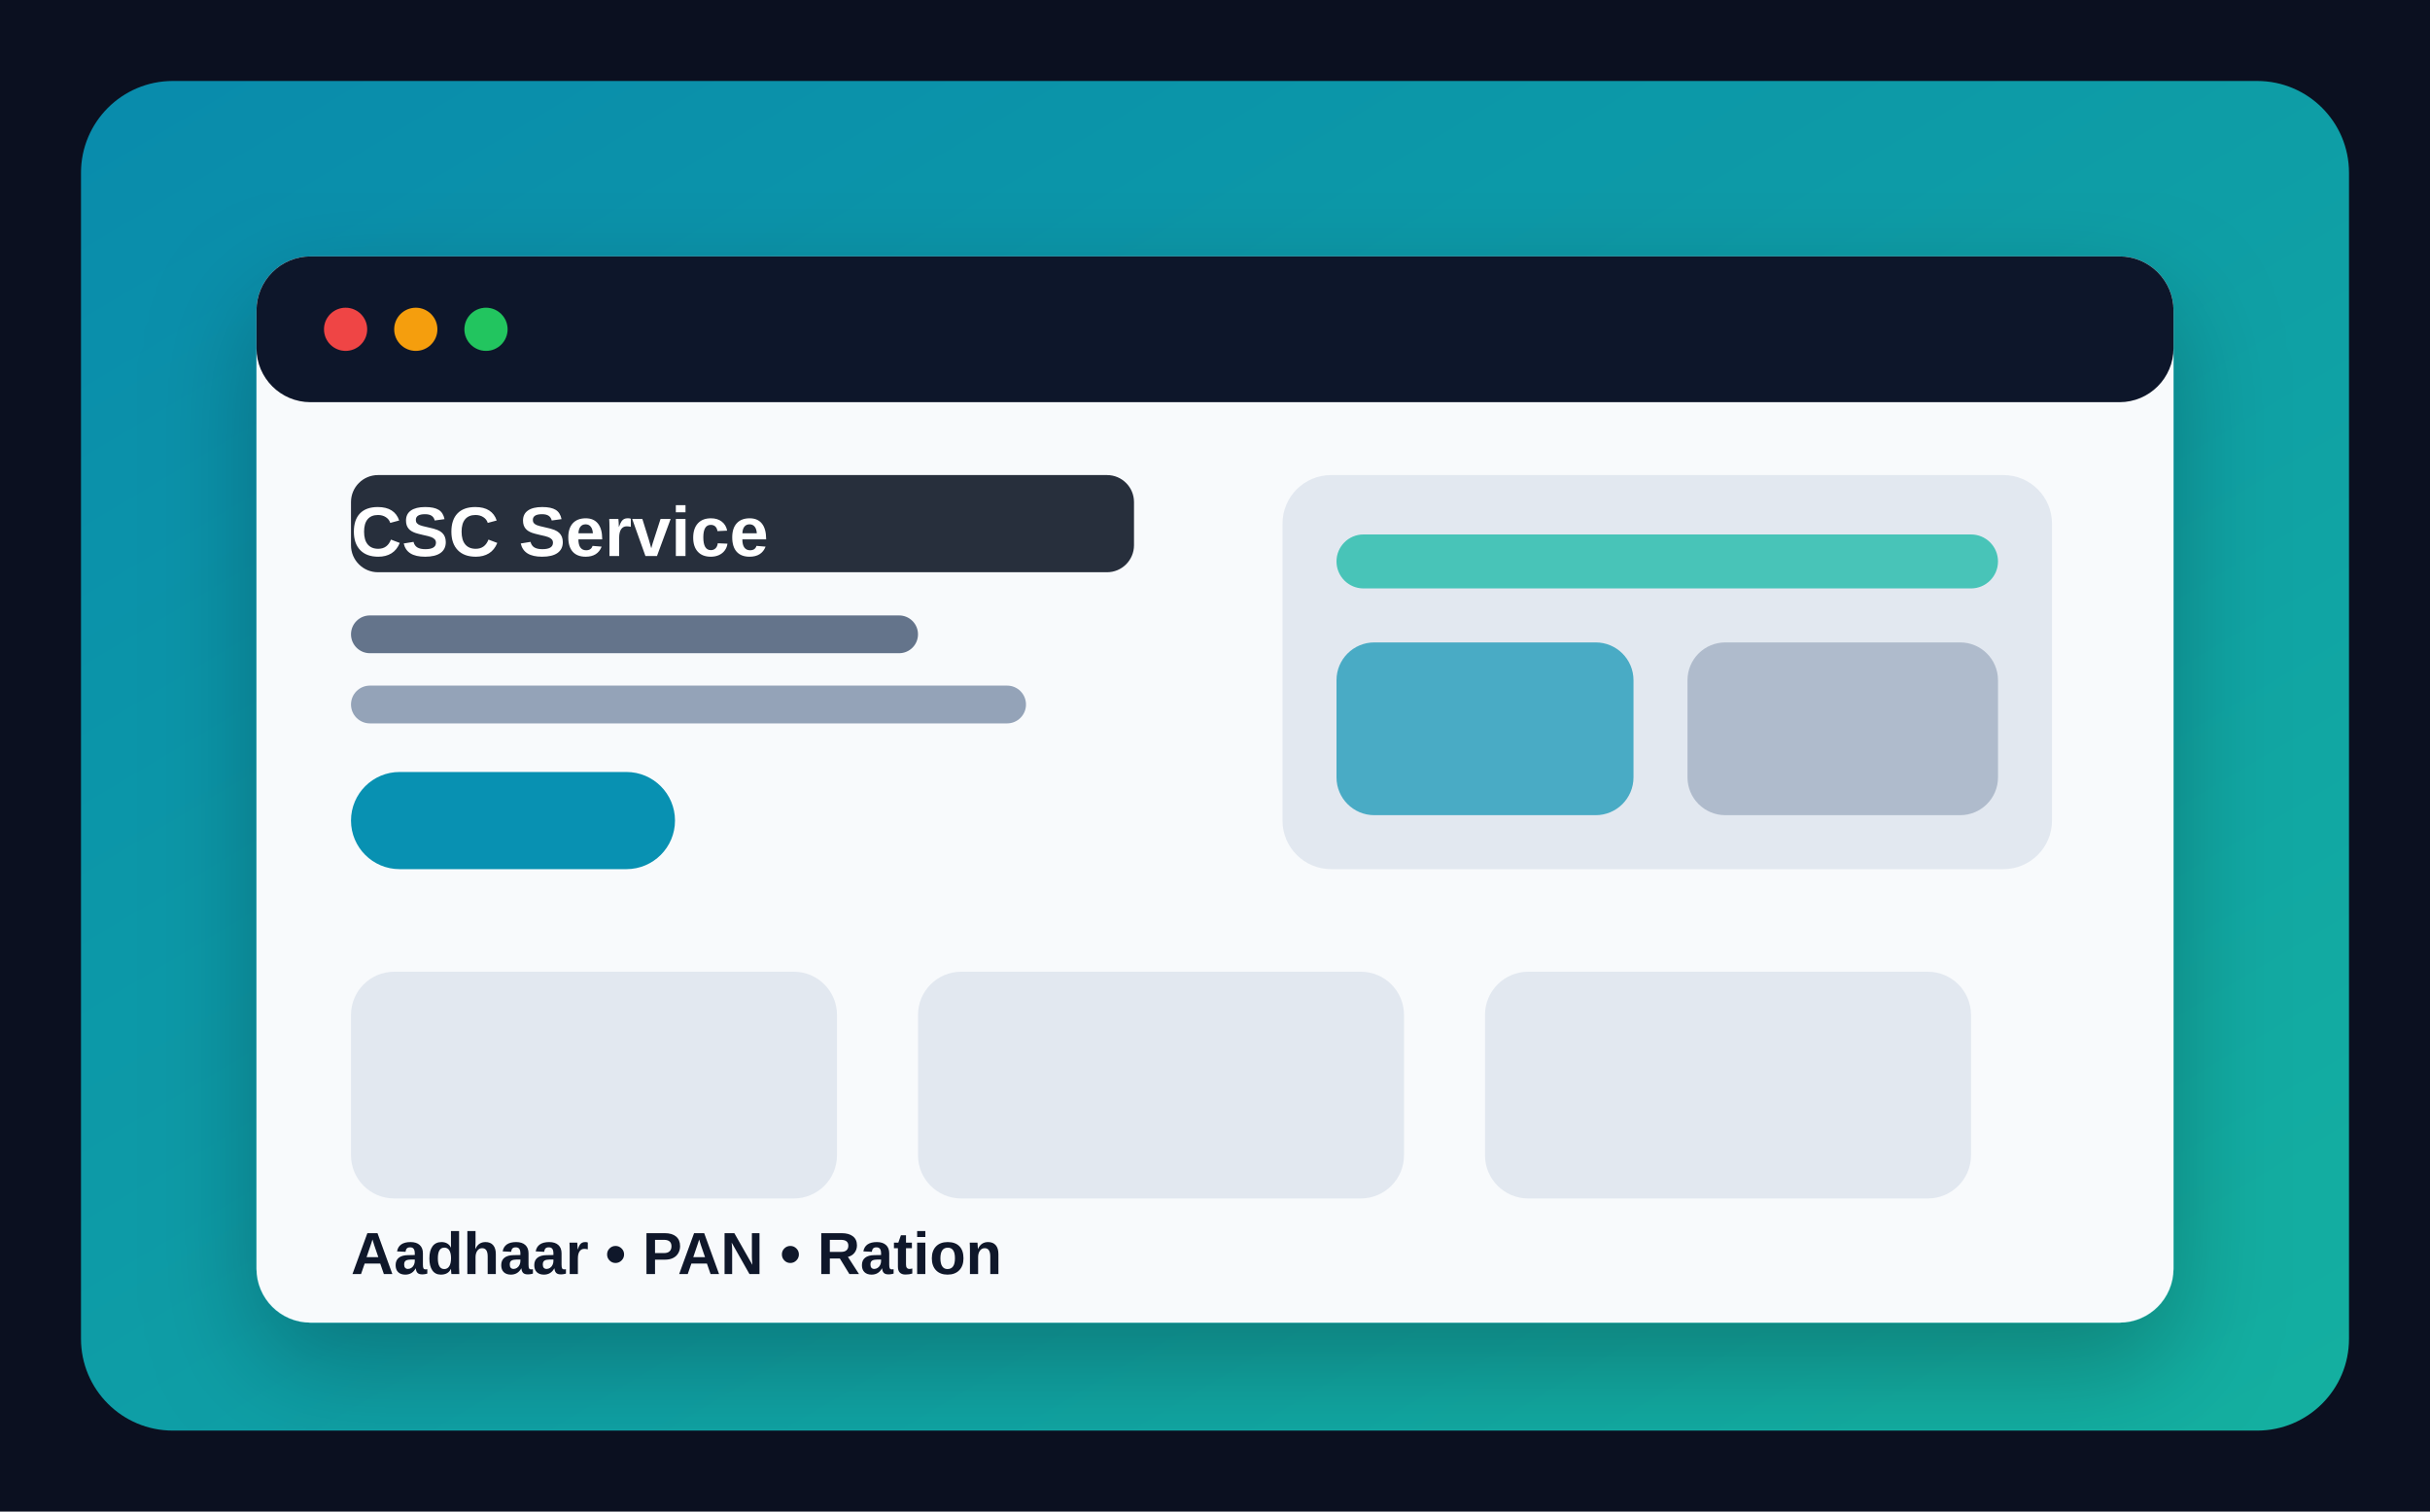
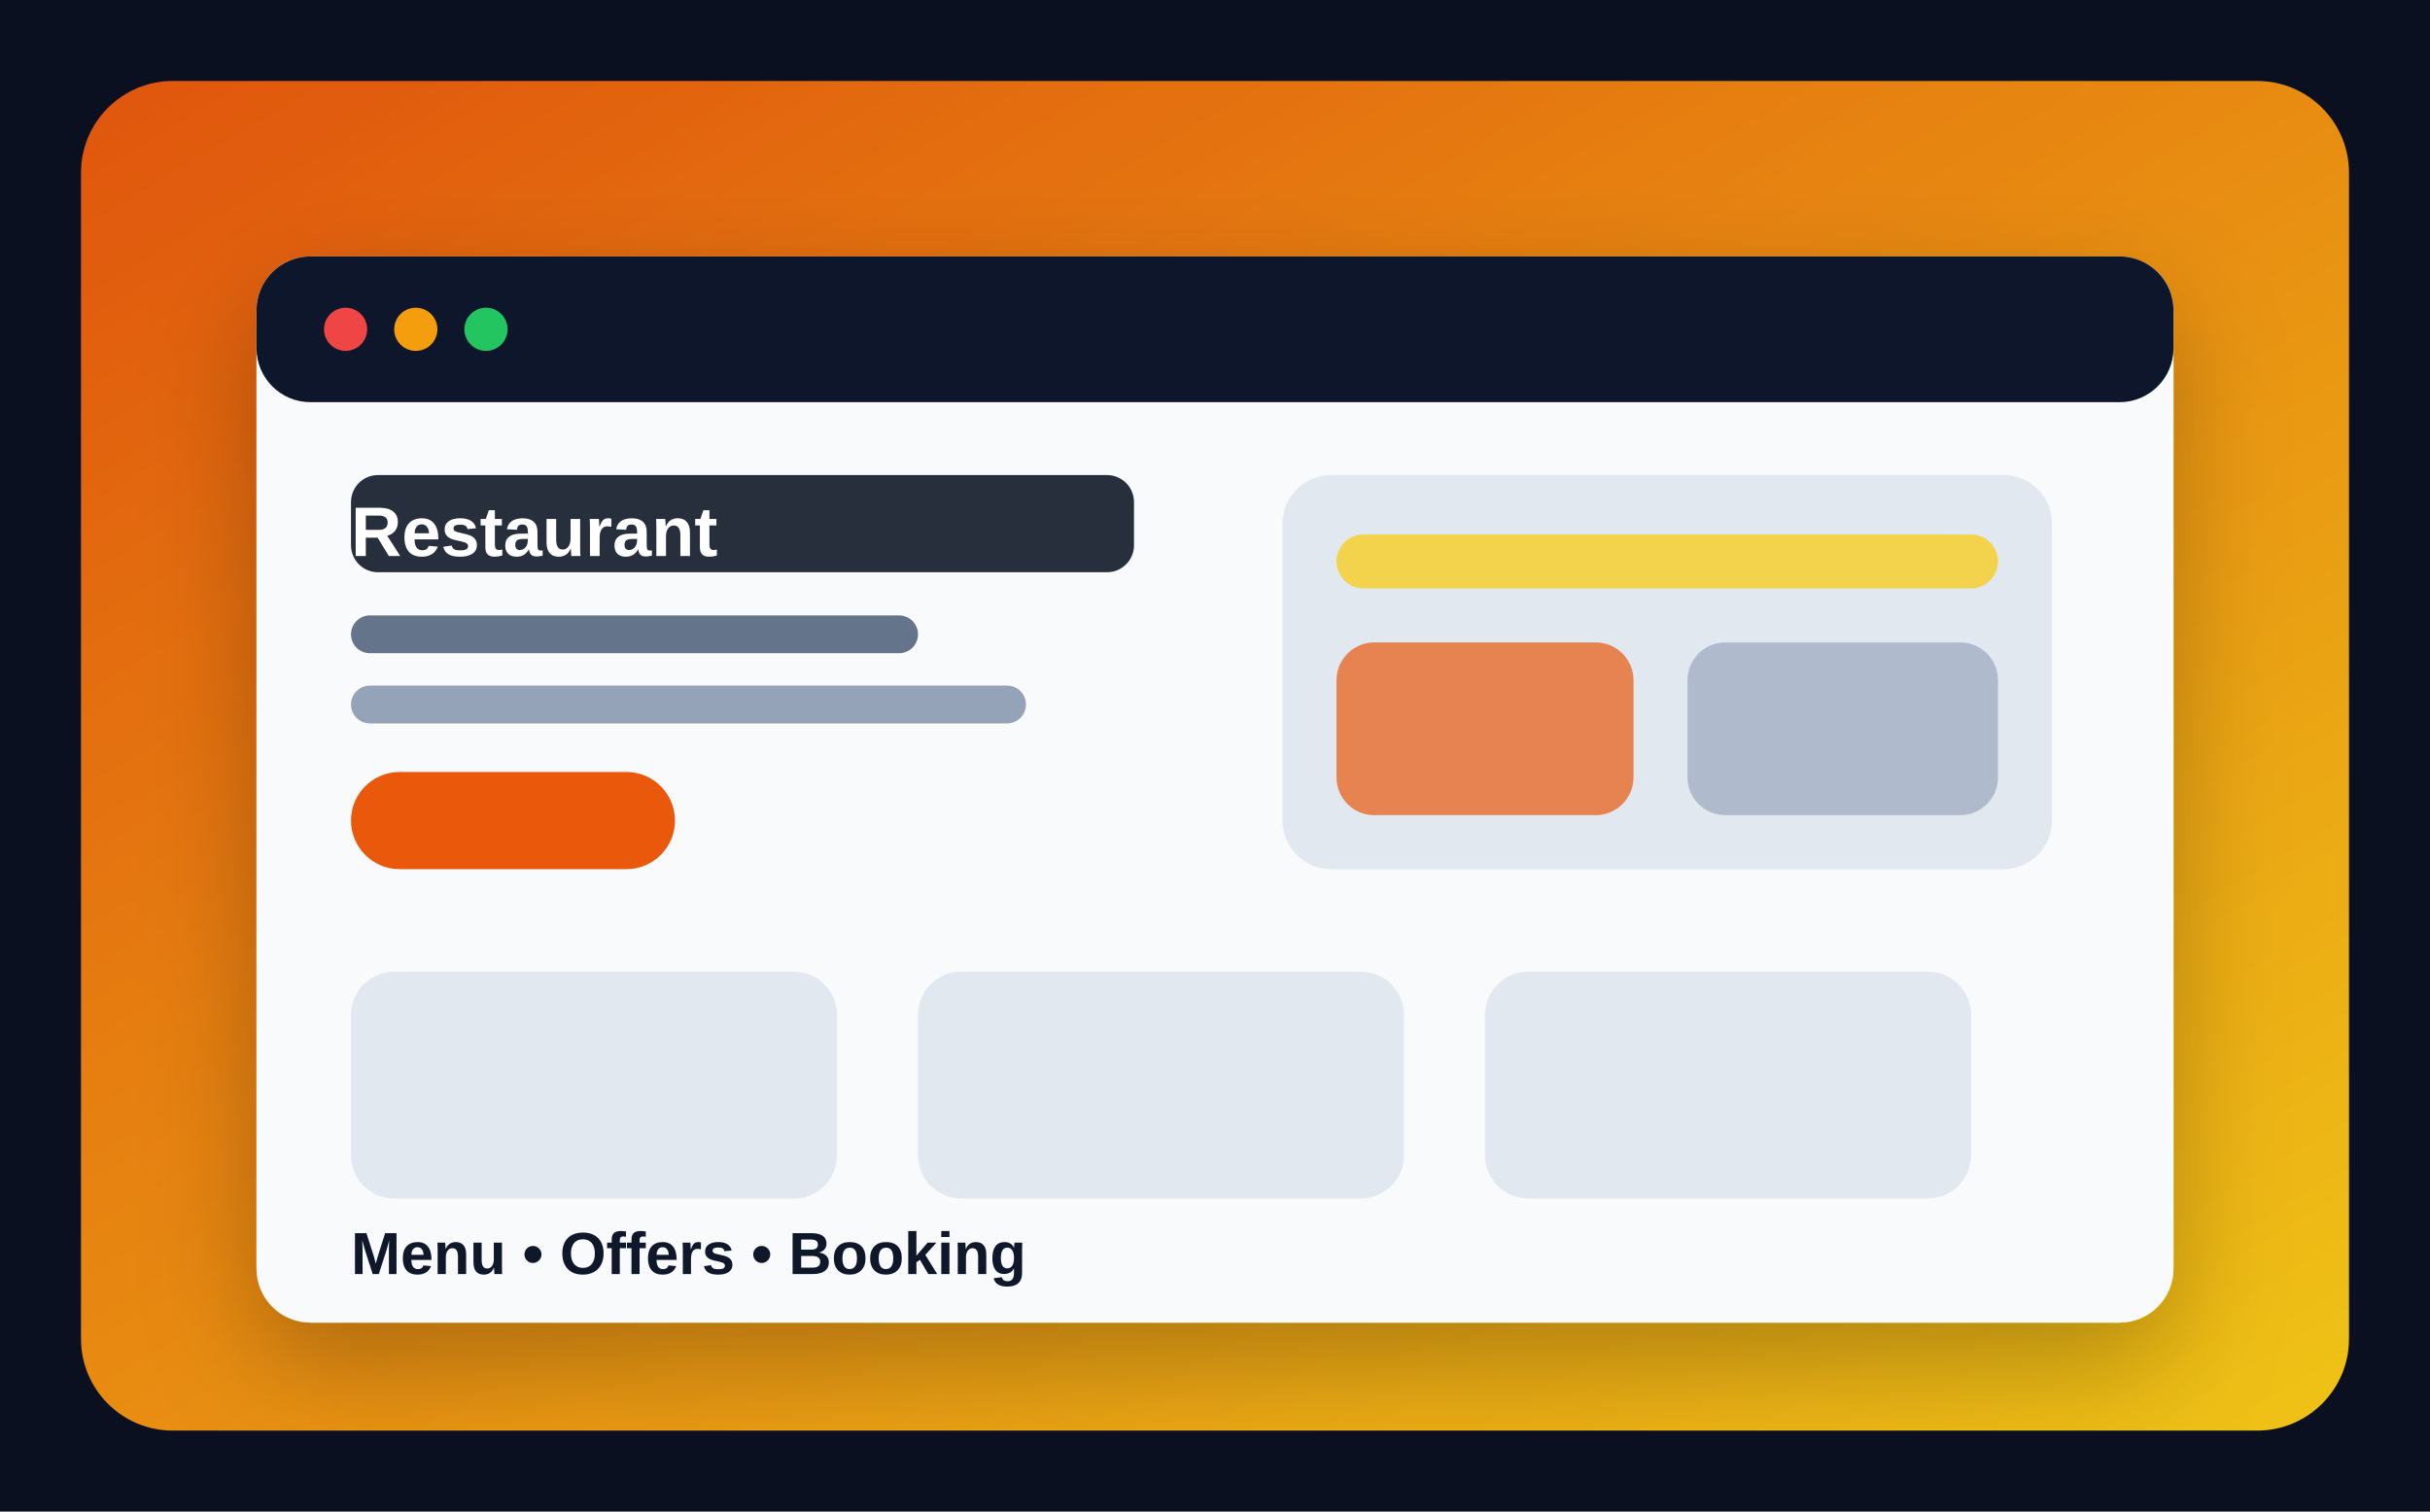
<svg xmlns="http://www.w3.org/2000/svg" width="900" height="560" viewBox="0 0 900 560">
  <defs>
    <linearGradient id="g" x1="0" y1="0" x2="1" y2="1">
-       <stop stop-color="#0891b2" />
-       <stop offset="1" stop-color="#14b8a6" />
+       <stop stop-color="#ea580c" />
+       <stop offset="1" stop-color="#facc15" />
    </linearGradient>
    <filter id="s">
      <feDropShadow dx="0" dy="16" stdDeviation="20" flood-opacity=".25" />
    </filter>
  </defs>
  <rect width="900" height="560" fill="#0b1020" />
  <rect x="30" y="30" width="840" height="500" rx="34" fill="url(#g)" opacity=".95" />
  <g filter="url(#s)">
    <rect x="95" y="95" width="710" height="395" rx="20" fill="#f8fafc" />
    <rect x="95" y="95" width="710" height="54" rx="20" fill="#0f172a" />
    <circle cx="128" cy="122" r="8" fill="#ef4444" />
    <circle cx="154" cy="122" r="8" fill="#f59e0b" />
    <circle cx="180" cy="122" r="8" fill="#22c55e" />
  </g>
  <rect x="130" y="176" width="290" height="36" rx="10" fill="#111827" opacity=".9" />
  <rect x="130" y="228" width="210" height="14" rx="7" fill="#64748b" />
  <rect x="130" y="254" width="250" height="14" rx="7" fill="#94a3b8" />
-   <rect x="130" y="286" width="120" height="36" rx="18" fill="#0891b2" />
+   <rect x="130" y="286" width="120" height="36" rx="18" fill="#ea580c" />
  <rect x="475" y="176" width="285" height="146" rx="18" fill="#e2e8f0" />
-   <rect x="495" y="198" width="245" height="20" rx="10" fill="#14b8a6" opacity=".75" />
-   <rect x="495" y="238" width="110" height="64" rx="14" fill="#0891b2" opacity=".70" />
+   <rect x="495" y="198" width="245" height="20" rx="10" fill="#facc15" opacity=".75" />
+   <rect x="495" y="238" width="110" height="64" rx="14" fill="#ea580c" opacity=".70" />
  <rect x="625" y="238" width="115" height="64" rx="14" fill="#94a3b8" opacity=".65" />
  <rect x="130" y="360" width="180" height="84" rx="16" fill="#e2e8f0" />
  <rect x="340" y="360" width="180" height="84" rx="16" fill="#e2e8f0" />
  <rect x="550" y="360" width="180" height="84" rx="16" fill="#e2e8f0" />
-   <text x="130" y="206" font-family="Arial, sans-serif" font-size="26" font-weight="800" fill="#fff">CSC Service</text>
-   <text x="130" y="472" font-family="Arial, sans-serif" font-size="22" font-weight="700" fill="#0f172a">Aadhaar • PAN • Ration</text>
+   <text x="130" y="206" font-family="Arial, sans-serif" font-size="26" font-weight="800" fill="#fff">Restaurant</text>
+   <text x="130" y="472" font-family="Arial, sans-serif" font-size="22" font-weight="700" fill="#0f172a">Menu • Offers • Booking</text>
</svg>
